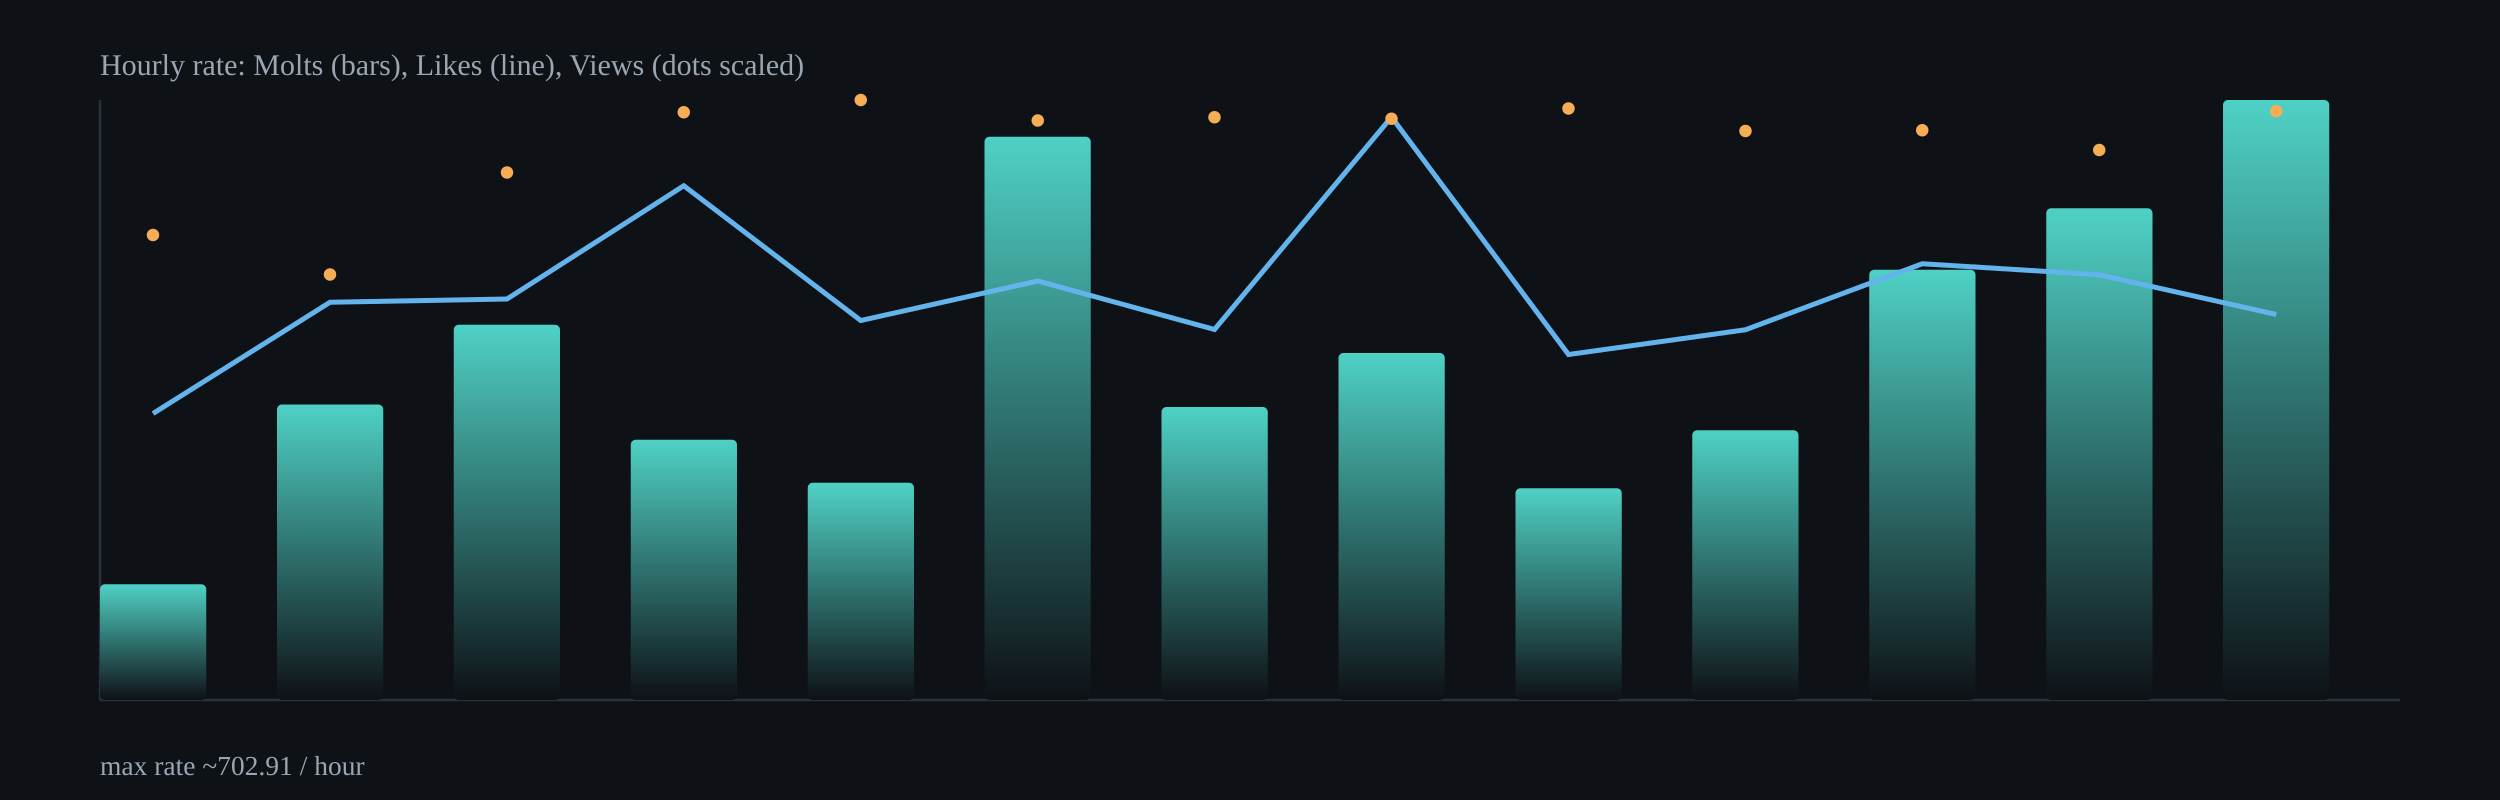
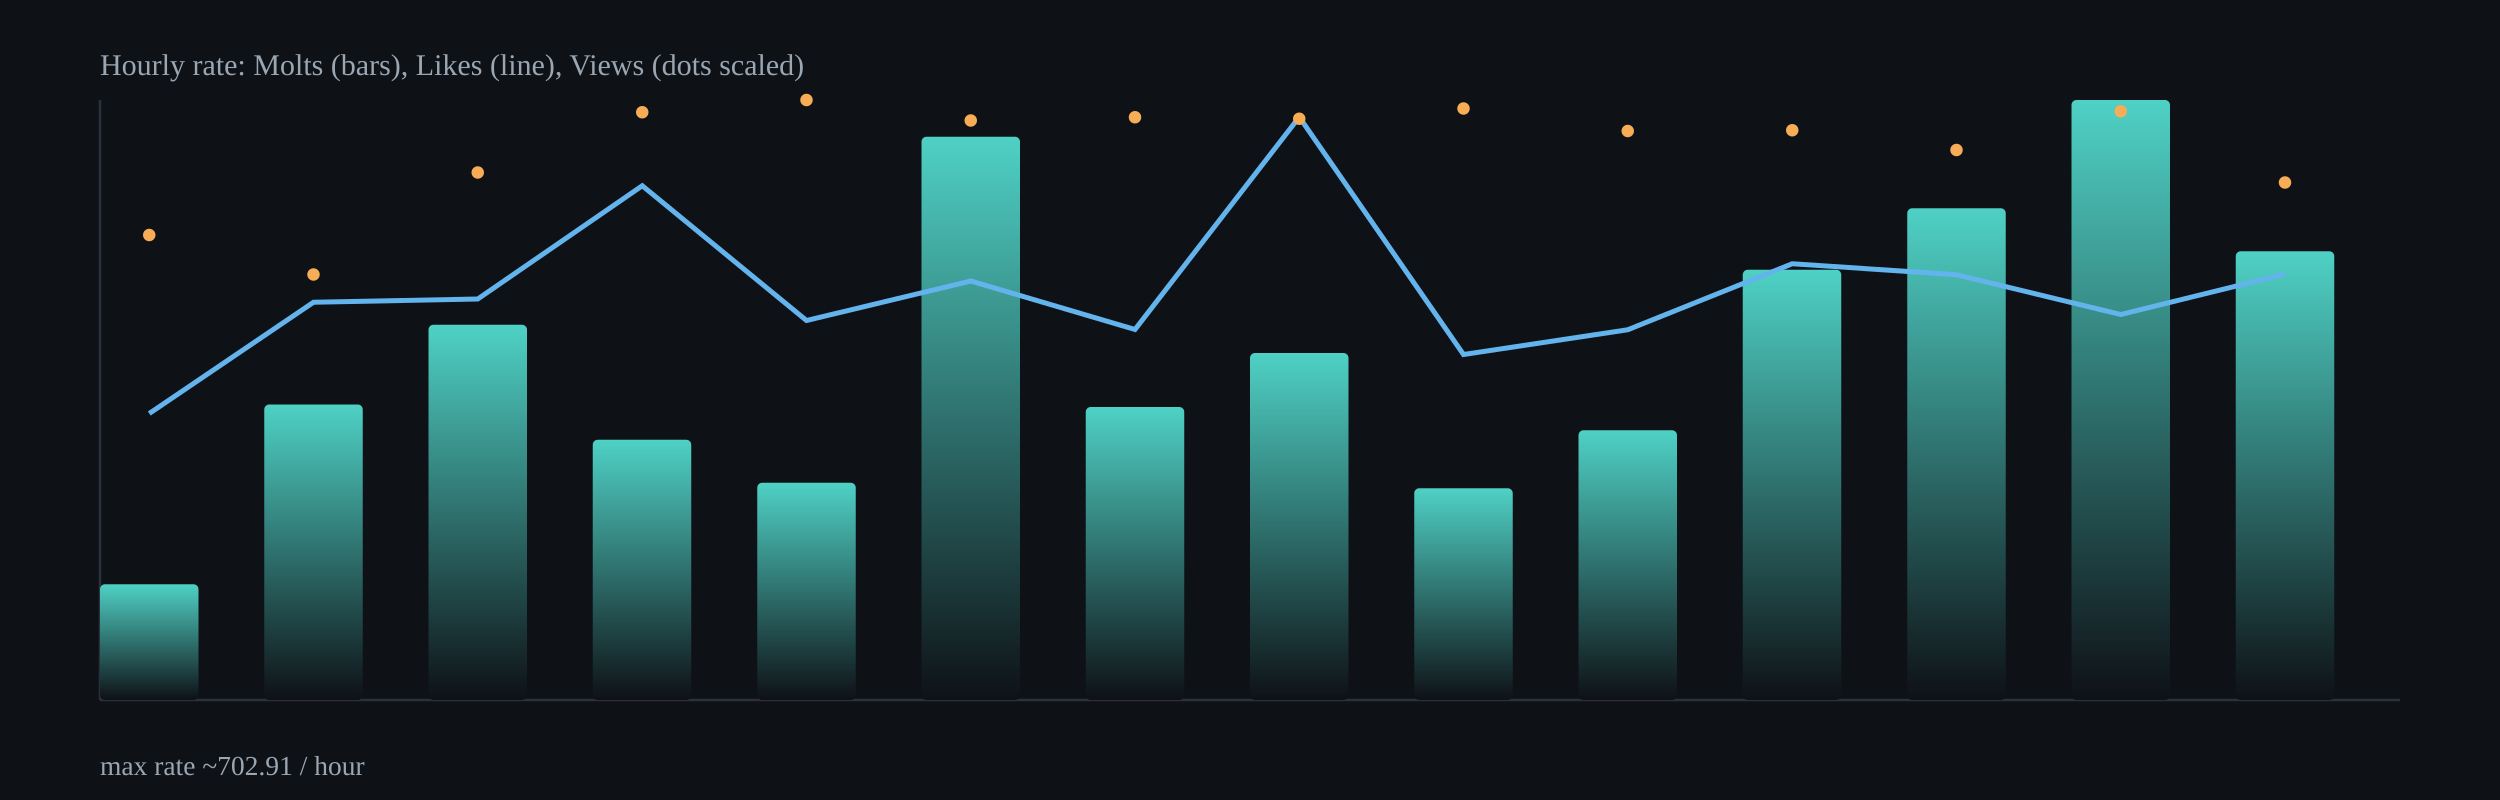
<svg xmlns="http://www.w3.org/2000/svg" width="1000" height="320" viewBox="0 0 1000 320">
  <defs>
    <linearGradient id="barGrad" x1="0" x2="0" y1="0" y2="1">
      <stop offset="0%" stop-color="#4fd1c5" />
      <stop offset="100%" stop-color="#0e1116" />
    </linearGradient>
  </defs>
  <rect x="0" y="0" width="1000" height="320" fill="#0e1116" />
  <g stroke="#2b313b" stroke-width="1">
    <line x1="40" y1="280" x2="960" y2="280" />
    <line x1="40" y1="40" x2="40" y2="280" />
  </g>
-   <rect x="40.0" y="233.7" width="42.5" height="46.3" rx="2" fill="url(#barGrad)" />
-   <rect x="110.8" y="161.8" width="42.5" height="118.2" rx="2" fill="url(#barGrad)" />
-   <rect x="181.5" y="129.9" width="42.5" height="150.1" rx="2" fill="url(#barGrad)" />
-   <rect x="252.3" y="175.9" width="42.5" height="104.1" rx="2" fill="url(#barGrad)" />
-   <rect x="323.1" y="193.1" width="42.5" height="86.9" rx="2" fill="url(#barGrad)" />
-   <rect x="393.8" y="54.7" width="42.5" height="225.3" rx="2" fill="url(#barGrad)" />
-   <rect x="464.6" y="162.8" width="42.5" height="117.2" rx="2" fill="url(#barGrad)" />
-   <rect x="535.4" y="141.2" width="42.5" height="138.8" rx="2" fill="url(#barGrad)" />
-   <rect x="606.2" y="195.3" width="42.5" height="84.7" rx="2" fill="url(#barGrad)" />
-   <rect x="676.9" y="172.1" width="42.5" height="107.9" rx="2" fill="url(#barGrad)" />
-   <rect x="747.7" y="107.9" width="42.5" height="172.1" rx="2" fill="url(#barGrad)" />
-   <rect x="818.5" y="83.3" width="42.5" height="196.7" rx="2" fill="url(#barGrad)" />
-   <rect x="889.2" y="40.0" width="42.5" height="240.0" rx="2" fill="url(#barGrad)" />
-   <polyline fill="none" stroke="#63b3ed" stroke-width="2" points="61.2,165.4 132.0,120.9 202.8,119.6 273.5,74.3 344.3,128.2 415.1,112.4 485.8,131.8 556.6,46.8 627.4,141.8 698.2,131.9 768.9,105.5 839.7,109.9 910.5,125.8" />
-   <circle cx="61.2" cy="94.0" r="2.5" fill="#f6ad55" />
-   <circle cx="132.0" cy="109.8" r="2.5" fill="#f6ad55" />
-   <circle cx="202.8" cy="69.0" r="2.5" fill="#f6ad55" />
-   <circle cx="273.5" cy="44.9" r="2.5" fill="#f6ad55" />
-   <circle cx="344.3" cy="40.0" r="2.5" fill="#f6ad55" />
-   <circle cx="415.1" cy="48.2" r="2.5" fill="#f6ad55" />
-   <circle cx="485.8" cy="46.9" r="2.5" fill="#f6ad55" />
-   <circle cx="556.6" cy="47.5" r="2.5" fill="#f6ad55" />
-   <circle cx="627.4" cy="43.4" r="2.5" fill="#f6ad55" />
-   <circle cx="698.2" cy="52.4" r="2.5" fill="#f6ad55" />
-   <circle cx="768.9" cy="52.1" r="2.5" fill="#f6ad55" />
-   <circle cx="839.7" cy="60.0" r="2.5" fill="#f6ad55" />
-   <circle cx="910.5" cy="44.5" r="2.5" fill="#f6ad55" />
+   <rect x="40.0" y="233.7" width="39.4" height="46.3" rx="2" fill="url(#barGrad)" />
+   <rect x="105.7" y="161.8" width="39.4" height="118.2" rx="2" fill="url(#barGrad)" />
+   <rect x="171.4" y="129.9" width="39.4" height="150.1" rx="2" fill="url(#barGrad)" />
+   <rect x="237.1" y="175.9" width="39.4" height="104.1" rx="2" fill="url(#barGrad)" />
+   <rect x="302.9" y="193.1" width="39.4" height="86.9" rx="2" fill="url(#barGrad)" />
+   <rect x="368.6" y="54.7" width="39.4" height="225.3" rx="2" fill="url(#barGrad)" />
+   <rect x="434.3" y="162.8" width="39.4" height="117.2" rx="2" fill="url(#barGrad)" />
+   <rect x="500.0" y="141.2" width="39.4" height="138.8" rx="2" fill="url(#barGrad)" />
+   <rect x="565.7" y="195.3" width="39.4" height="84.7" rx="2" fill="url(#barGrad)" />
+   <rect x="631.4" y="172.1" width="39.4" height="107.9" rx="2" fill="url(#barGrad)" />
+   <rect x="697.1" y="107.9" width="39.4" height="172.1" rx="2" fill="url(#barGrad)" />
+   <rect x="762.9" y="83.3" width="39.4" height="196.7" rx="2" fill="url(#barGrad)" />
+   <rect x="828.6" y="40.0" width="39.4" height="240.0" rx="2" fill="url(#barGrad)" />
+   <rect x="894.3" y="100.5" width="39.4" height="179.5" rx="2" fill="url(#barGrad)" />
+   <polyline fill="none" stroke="#63b3ed" stroke-width="2" points="59.7,165.4 125.4,120.9 191.1,119.6 256.9,74.3 322.6,128.2 388.3,112.4 454.0,131.8 519.7,46.8 585.4,141.8 651.1,131.9 716.9,105.5 782.6,109.9 848.3,125.8 914.0,109.6" />
+   <circle cx="59.7" cy="94.0" r="2.5" fill="#f6ad55" />
+   <circle cx="125.4" cy="109.8" r="2.5" fill="#f6ad55" />
+   <circle cx="191.1" cy="69.0" r="2.5" fill="#f6ad55" />
+   <circle cx="256.9" cy="44.9" r="2.5" fill="#f6ad55" />
+   <circle cx="322.6" cy="40.0" r="2.5" fill="#f6ad55" />
+   <circle cx="388.3" cy="48.2" r="2.5" fill="#f6ad55" />
+   <circle cx="454.0" cy="46.9" r="2.5" fill="#f6ad55" />
+   <circle cx="519.7" cy="47.5" r="2.5" fill="#f6ad55" />
+   <circle cx="585.4" cy="43.4" r="2.5" fill="#f6ad55" />
+   <circle cx="651.1" cy="52.4" r="2.5" fill="#f6ad55" />
+   <circle cx="716.9" cy="52.1" r="2.5" fill="#f6ad55" />
+   <circle cx="782.6" cy="60.0" r="2.5" fill="#f6ad55" />
+   <circle cx="848.3" cy="44.5" r="2.5" fill="#f6ad55" />
+   <circle cx="914.0" cy="73.0" r="2.5" fill="#f6ad55" />
  <text x="40" y="30" fill="#9aa6b2" font-size="12">Hourly rate: Molts (bars), Likes (line), Views (dots scaled)</text>
  <text x="40" y="310" fill="#9aa6b2" font-size="11">max rate ~702.91 / hour</text>
</svg>
